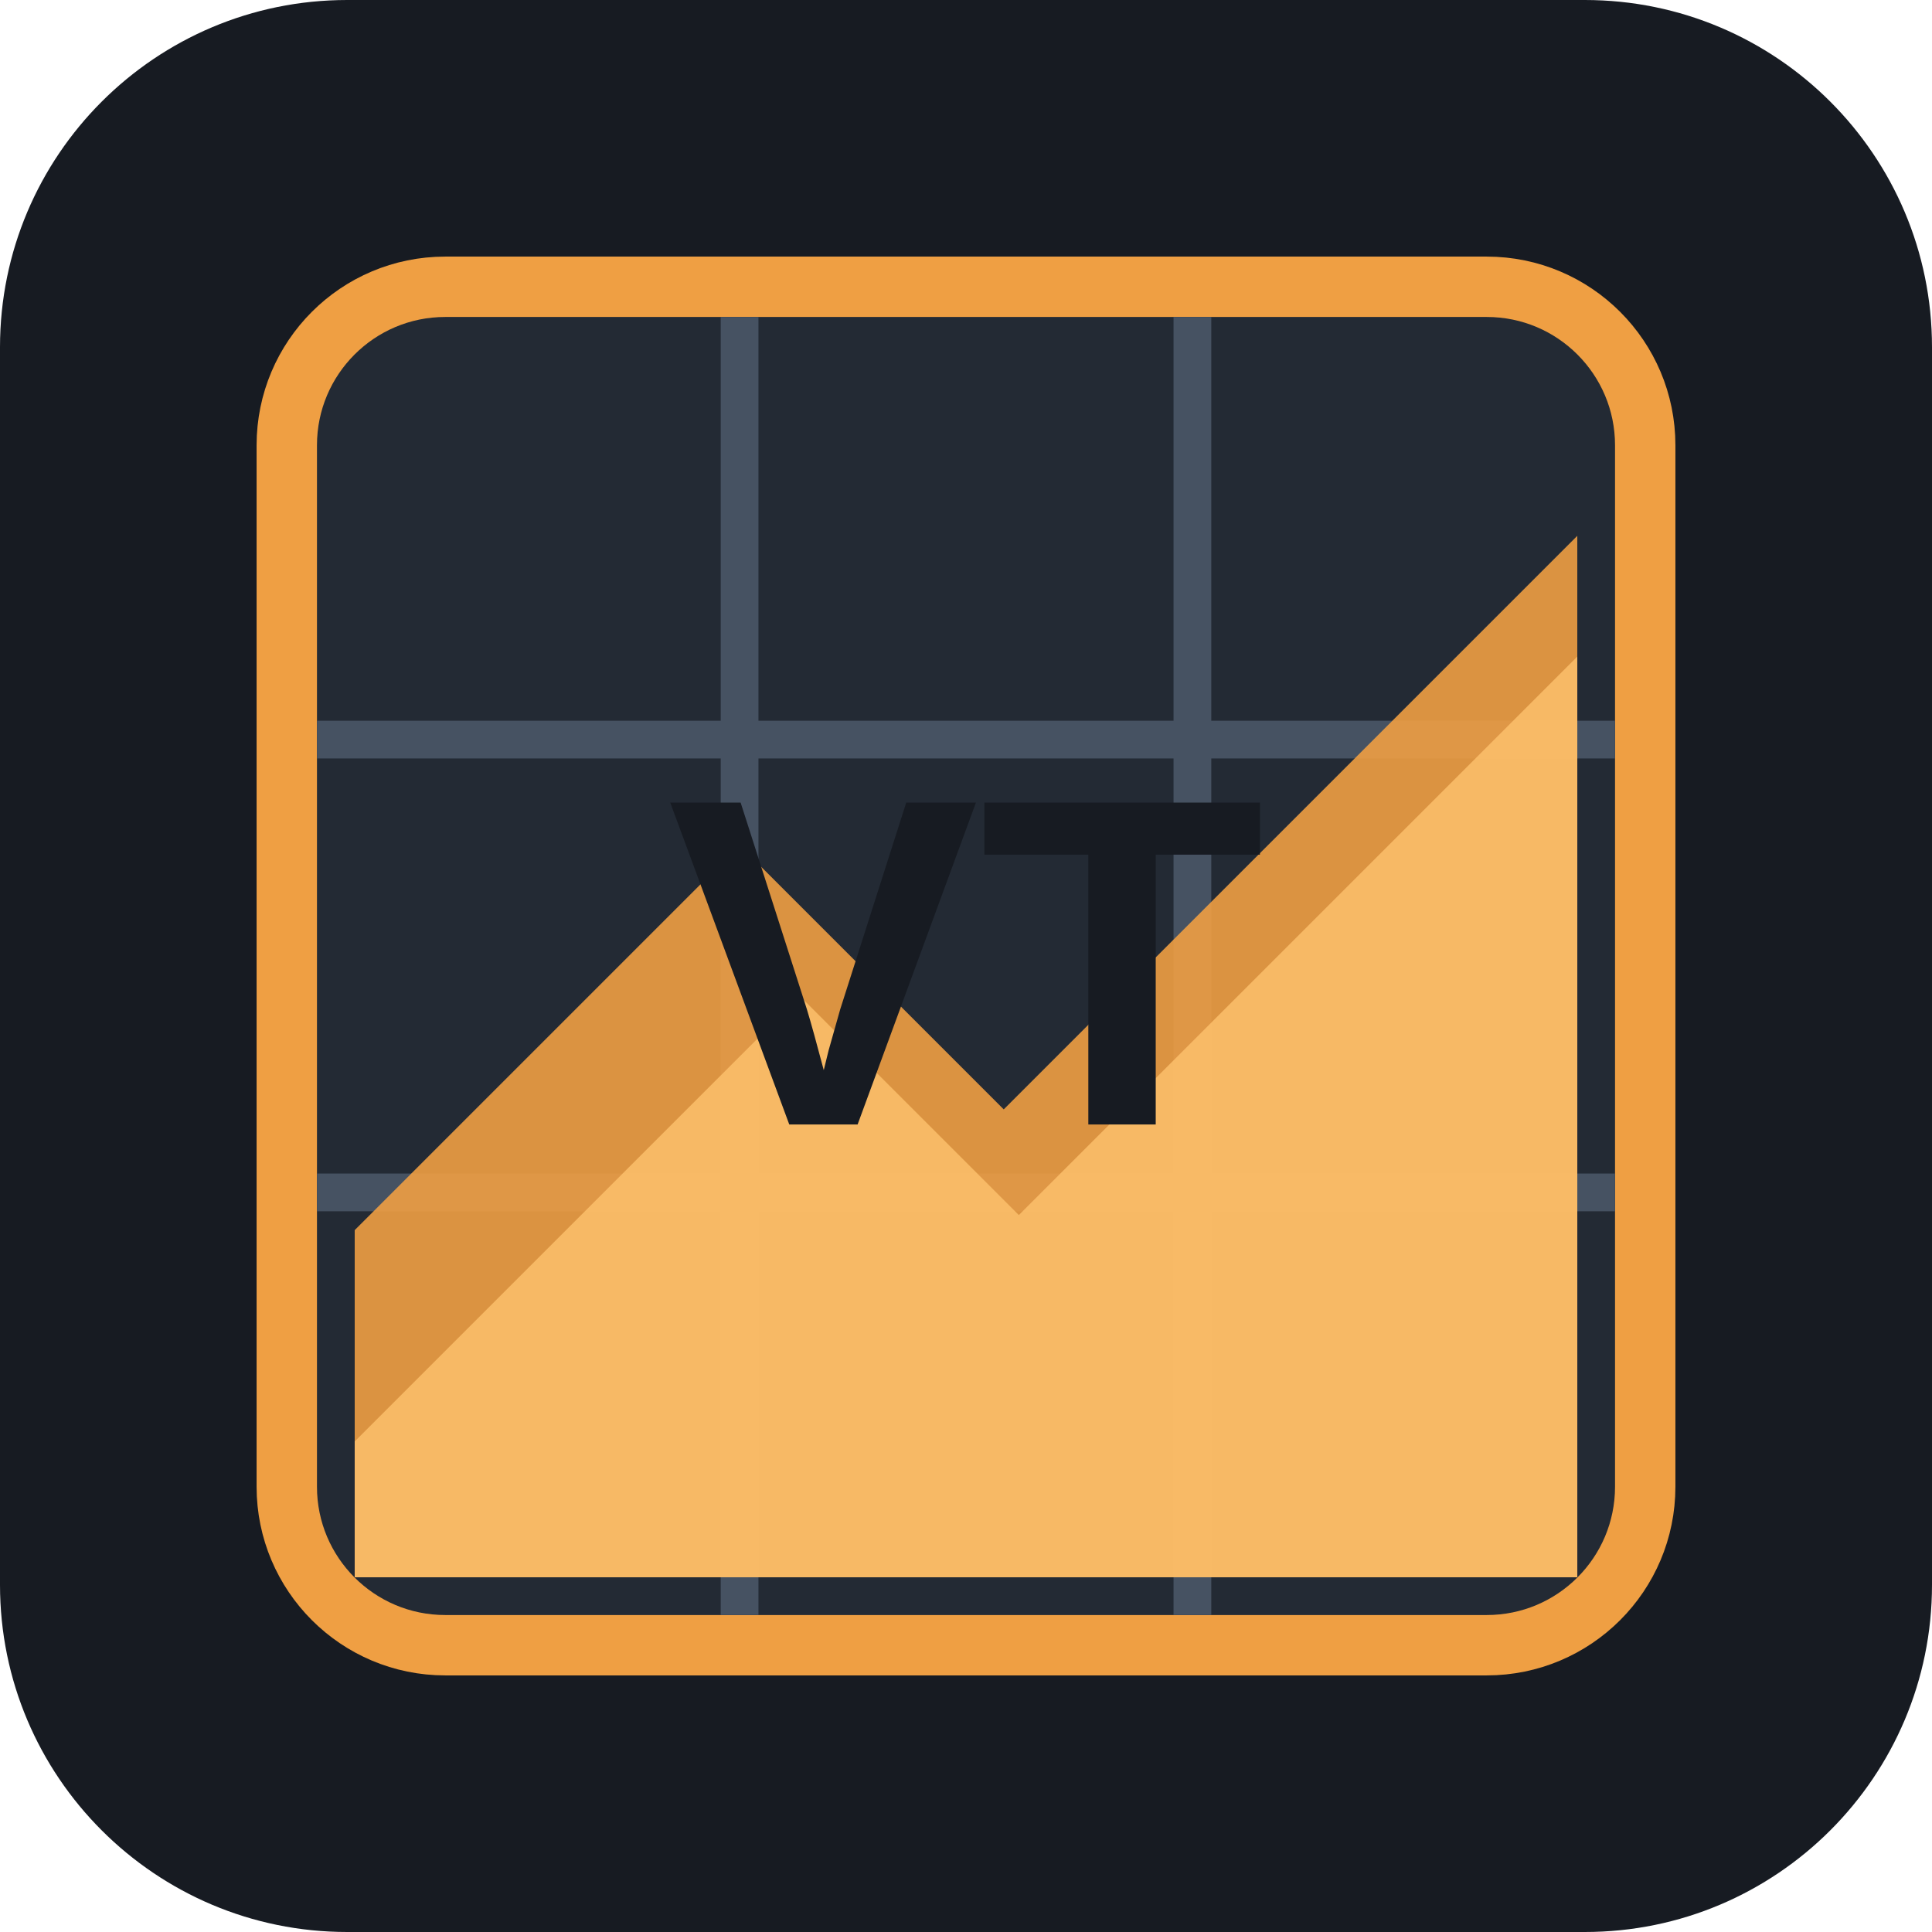
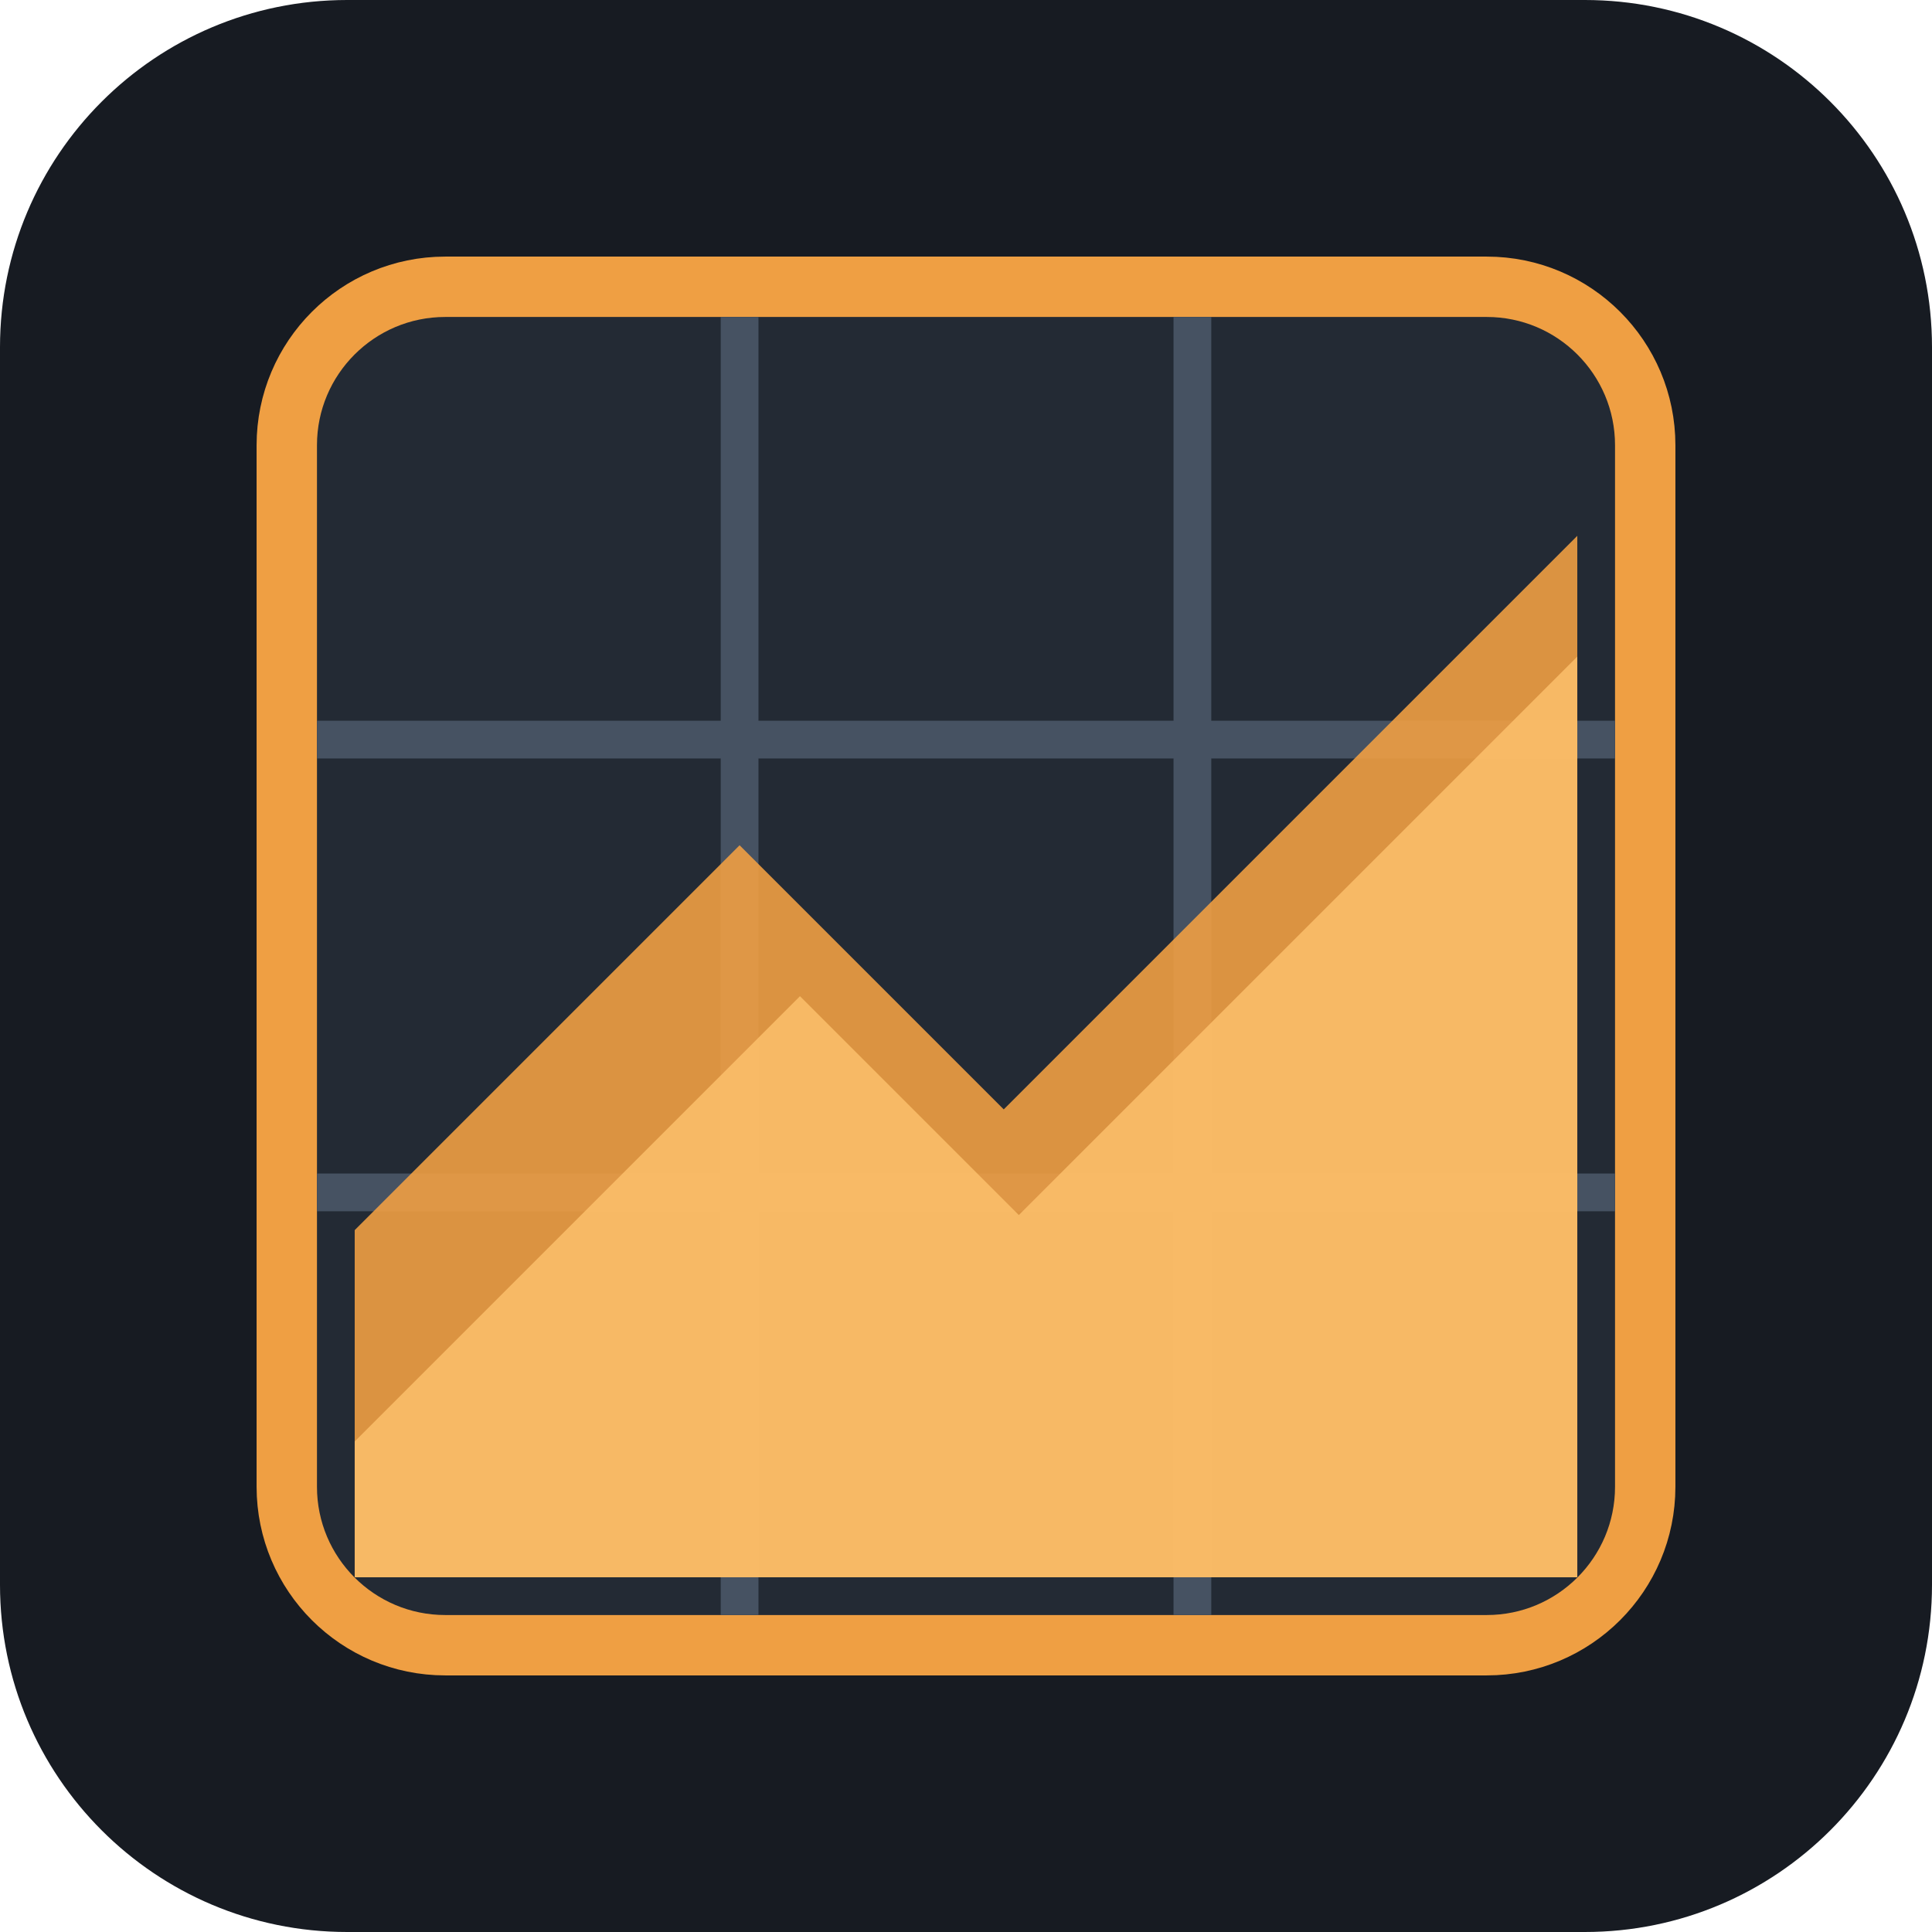
<svg xmlns="http://www.w3.org/2000/svg" viewBox="0 0 512 512">
  <rect width="512" height="512" rx="92" fill="#171b22" />
  <rect x="76" y="76" width="360" height="360" rx="42" fill="#232a34" stroke="#ef9f43" stroke-width="16" />
  <path d="M196 84v344M316 84v344M84 196h344M84 316h344" stroke="#465262" stroke-width="10" />
  <path d="M94 326l102-102 70 70 152-152v276H94z" fill="#ef9f43" opacity=".9" />
  <path d="M94 382l118-118 58 58 148-148v244H94z" fill="#ffc46f" opacity=".78" />
-   <text x="256" y="298" text-anchor="middle" fill="#171b22" font-family="Arial, sans-serif" font-size="124" font-weight="900">VT</text>
</svg>
